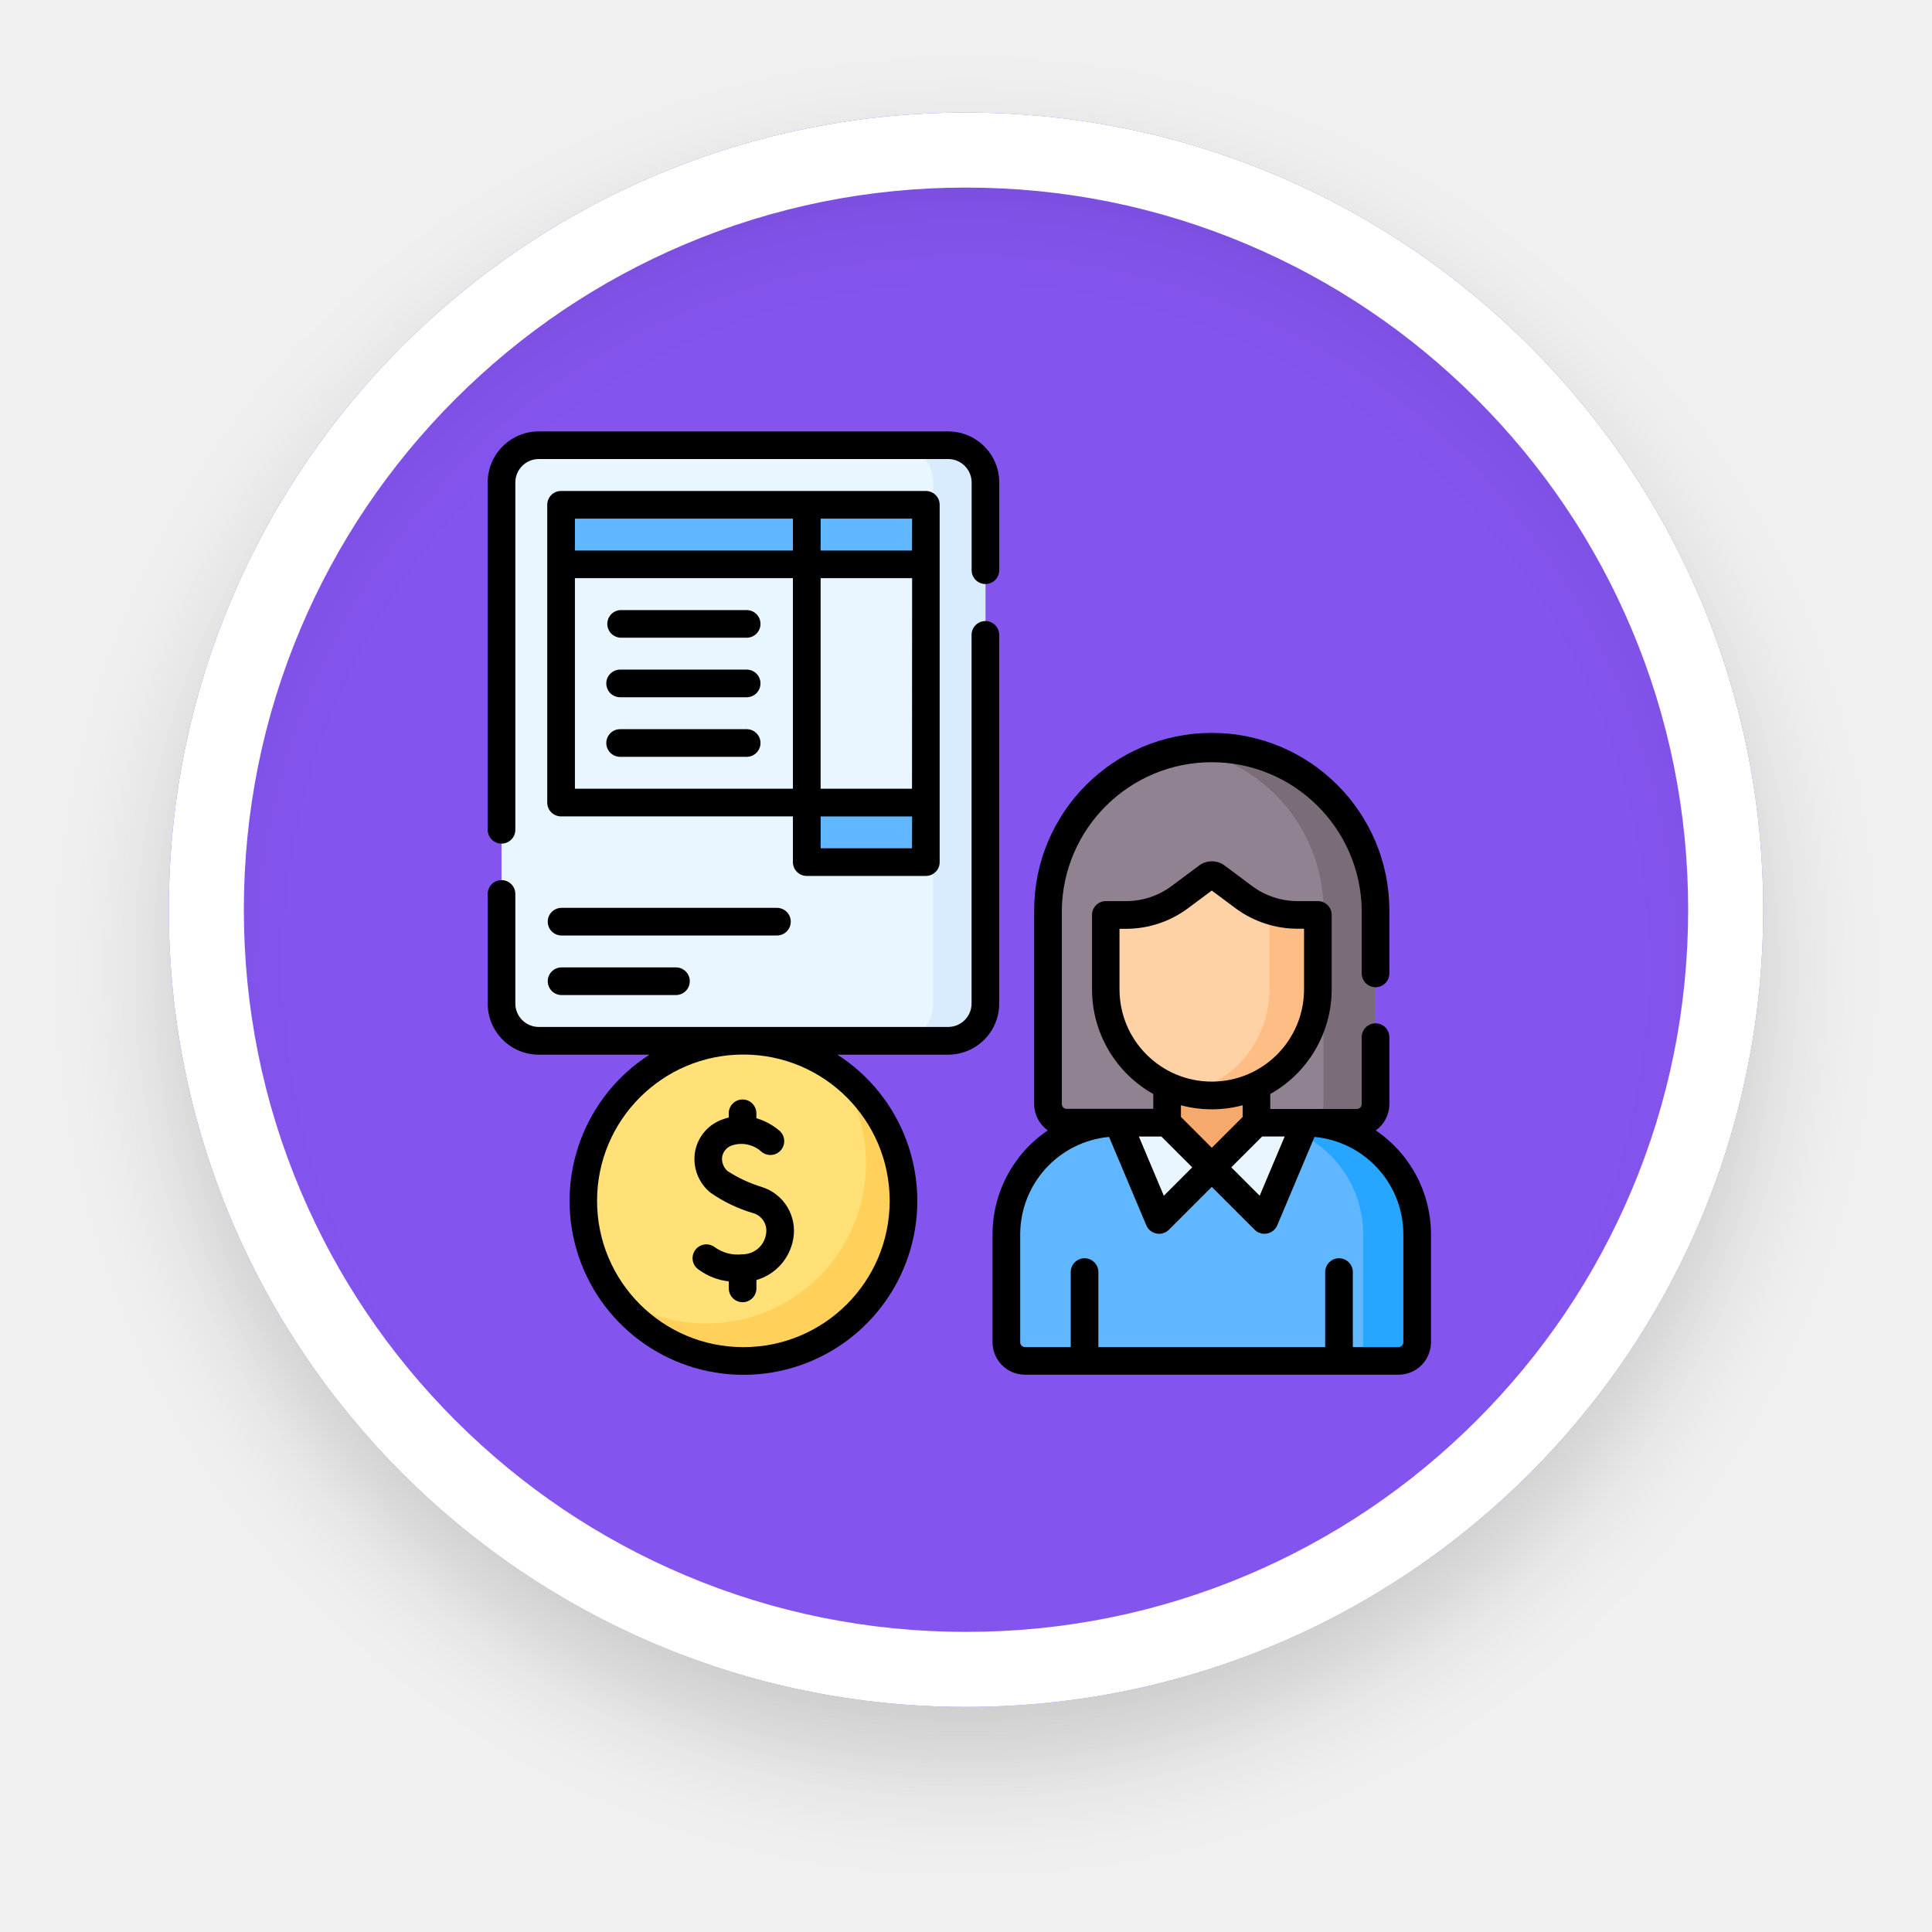
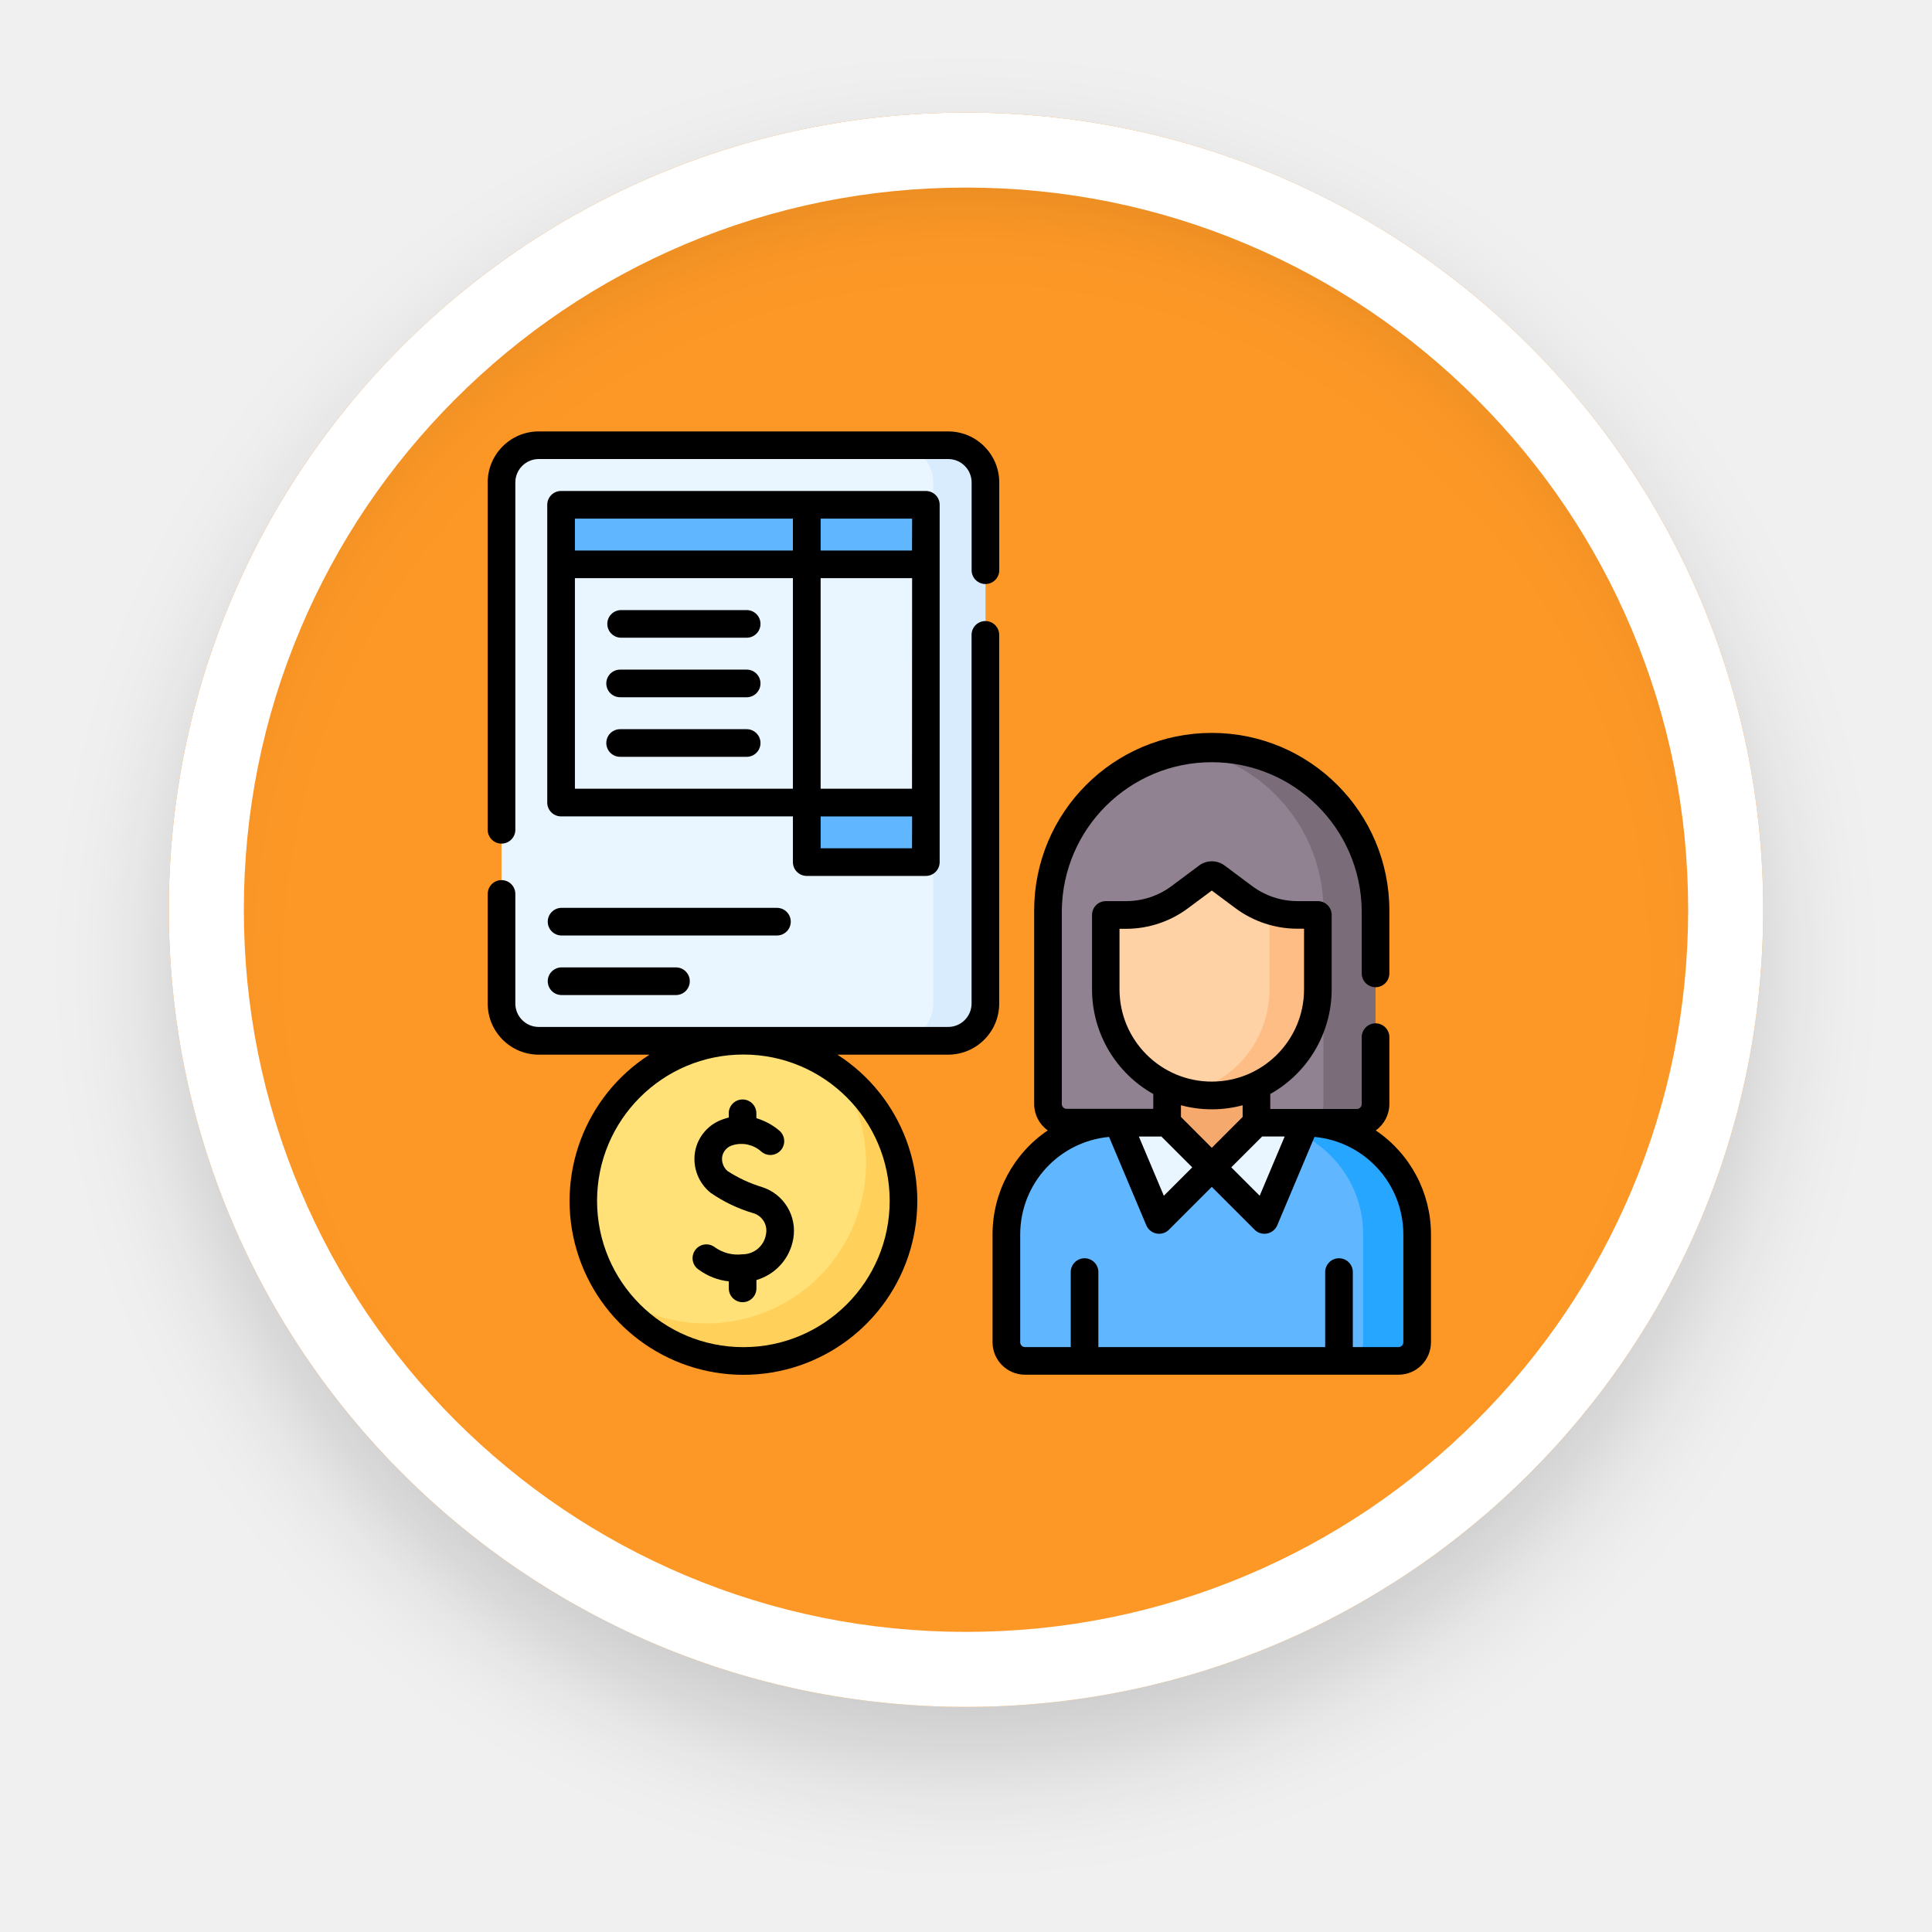
<svg xmlns="http://www.w3.org/2000/svg" width="103" height="103" viewBox="0 0 103 103">
  <defs>
-     <filter id="Trazado_903559" x="0" y="0" width="103" height="103" filterUnits="userSpaceOnUse">
+     <filter id="Path_903559" x="0" y="0" width="103" height="103" filterUnits="userSpaceOnUse">
      <feOffset dy="3" input="SourceAlpha" />
      <feGaussianBlur stdDeviation="3" result="blur" />
      <feFlood flood-opacity="0.161" />
      <feComposite operator="in" in2="blur" />
    </filter>
-     <filter id="Trazado_903559-2" x="0" y="0" width="103" height="103" filterUnits="userSpaceOnUse">
+     <filter id="Path_903559-2" x="0" y="0" width="103" height="103" filterUnits="userSpaceOnUse">
      <feOffset dy="3" input="SourceAlpha" />
      <feGaussianBlur stdDeviation="3" result="blur-2" />
      <feFlood flood-opacity="0.161" result="color" />
      <feComposite operator="out" in="SourceGraphic" in2="blur-2" />
      <feComposite operator="in" in="color" />
      <feComposite operator="in" in2="SourceGraphic" />
    </filter>
  </defs>
-   <g id="Grupo_1113393" data-name="Grupo 1113393" transform="translate(-696.051 -2279)">
+   <g id="Group_1113393" data-name="Group 1113393" transform="translate(-696.051 -2279)">
    <g data-type="innerShadowGroup">
-       <g transform="matrix(1, 0, 0, 1, 696.05, 2279)" filter="url(#Trazado_903559)">
-         <g id="Trazado_903559-3" data-name="Trazado 903559" transform="translate(9 6)" fill="#8454ee">
+       <g transform="matrix(1, 0, 0, 1, 696.05, 2279)" filter="url(#Path_903559)">
+         <g id="Path_903559-3" data-name="Path 903559" transform="translate(9 6)" fill="#fd9826">
          <path d="M 42.5 83 C 37.032 83 31.728 81.929 26.736 79.818 C 21.914 77.778 17.582 74.858 13.862 71.138 C 10.142 67.418 7.222 63.086 5.182 58.264 C 3.071 53.272 2 47.968 2 42.5 C 2 37.032 3.071 31.728 5.182 26.736 C 7.222 21.914 10.142 17.582 13.862 13.862 C 17.582 10.142 21.914 7.222 26.736 5.182 C 31.728 3.071 37.032 2 42.5 2 C 47.968 2 53.272 3.071 58.264 5.182 C 63.086 7.222 67.418 10.142 71.138 13.862 C 74.858 17.582 77.778 21.914 79.818 26.736 C 81.929 31.728 83 37.032 83 42.5 C 83 47.968 81.929 53.272 79.818 58.264 C 77.778 63.086 74.858 67.418 71.138 71.138 C 67.418 74.858 63.086 77.778 58.264 79.818 C 53.272 81.929 47.968 83 42.5 83 Z" stroke="none" />
          <path d="M 42.5 4 C 37.301 4 32.259 5.017 27.515 7.024 C 22.931 8.963 18.813 11.739 15.276 15.276 C 11.739 18.813 8.963 22.931 7.024 27.515 C 5.017 32.259 4 37.301 4 42.5 C 4 47.699 5.017 52.741 7.024 57.485 C 8.963 62.069 11.739 66.187 15.276 69.724 C 18.813 73.261 22.931 76.037 27.515 77.976 C 32.259 79.983 37.301 81 42.5 81 C 47.699 81 52.741 79.983 57.485 77.976 C 62.069 76.037 66.187 73.261 69.724 69.724 C 73.261 66.187 76.037 62.069 77.976 57.485 C 79.983 52.741 81 47.699 81 42.5 C 81 37.301 79.983 32.259 77.976 27.515 C 76.037 22.931 73.261 18.813 69.724 15.276 C 66.187 11.739 62.069 8.963 57.485 7.024 C 52.741 5.017 47.699 4 42.5 4 M 42.5 0 C 65.972 0 85 19.028 85 42.5 C 85 65.972 65.972 85 42.5 85 C 19.028 85 0 65.972 0 42.5 C 0 19.028 19.028 0 42.5 0 Z" stroke="none" fill="#fff" />
        </g>
      </g>
-       <g id="Trazado_903559-4" data-name="Trazado 903559" transform="translate(705.051 2285)" fill="#8454ee">
+       <g id="Path_903559-4" data-name="Path 903559" transform="translate(705.051 2285)" fill="#fd9826">
        <path d="M 42.5 83 C 37.032 83 31.728 81.929 26.736 79.818 C 21.914 77.778 17.582 74.858 13.862 71.138 C 10.142 67.418 7.222 63.086 5.182 58.264 C 3.071 53.272 2 47.968 2 42.5 C 2 37.032 3.071 31.728 5.182 26.736 C 7.222 21.914 10.142 17.582 13.862 13.862 C 17.582 10.142 21.914 7.222 26.736 5.182 C 31.728 3.071 37.032 2 42.5 2 C 47.968 2 53.272 3.071 58.264 5.182 C 63.086 7.222 67.418 10.142 71.138 13.862 C 74.858 17.582 77.778 21.914 79.818 26.736 C 81.929 31.728 83 37.032 83 42.5 C 83 47.968 81.929 53.272 79.818 58.264 C 77.778 63.086 74.858 67.418 71.138 71.138 C 67.418 74.858 63.086 77.778 58.264 79.818 C 53.272 81.929 47.968 83 42.5 83 Z" stroke="none" />
        <path d="M 42.5 4 C 37.301 4 32.259 5.017 27.515 7.024 C 22.931 8.963 18.813 11.739 15.276 15.276 C 11.739 18.813 8.963 22.931 7.024 27.515 C 5.017 32.259 4 37.301 4 42.5 C 4 47.699 5.017 52.741 7.024 57.485 C 8.963 62.069 11.739 66.187 15.276 69.724 C 18.813 73.261 22.931 76.037 27.515 77.976 C 32.259 79.983 37.301 81 42.5 81 C 47.699 81 52.741 79.983 57.485 77.976 C 62.069 76.037 66.187 73.261 69.724 69.724 C 73.261 66.187 76.037 62.069 77.976 57.485 C 79.983 52.741 81 47.699 81 42.5 C 81 37.301 79.983 32.259 77.976 27.515 C 76.037 22.931 73.261 18.813 69.724 15.276 C 66.187 11.739 62.069 8.963 57.485 7.024 C 52.741 5.017 47.699 4 42.5 4 M 42.5 0 C 65.972 0 85 19.028 85 42.5 C 85 65.972 65.972 85 42.5 85 C 19.028 85 0 65.972 0 42.5 C 0 19.028 19.028 0 42.5 0 Z" stroke="none" />
      </g>
-       <g transform="matrix(1, 0, 0, 1, 696.05, 2279)" filter="url(#Trazado_903559-2)">
-         <g id="Trazado_903559-5" data-name="Trazado 903559" transform="translate(9 6)" fill="#fff">
+       <g transform="matrix(1, 0, 0, 1, 696.05, 2279)" filter="url(#Path_903559-2)">
+         <g id="Path_903559-5" data-name="Path 903559" transform="translate(9 6)" fill="#fff">
          <path d="M 42.5 83 C 37.032 83 31.728 81.929 26.736 79.818 C 21.914 77.778 17.582 74.858 13.862 71.138 C 10.142 67.418 7.222 63.086 5.182 58.264 C 3.071 53.272 2 47.968 2 42.5 C 2 37.032 3.071 31.728 5.182 26.736 C 7.222 21.914 10.142 17.582 13.862 13.862 C 17.582 10.142 21.914 7.222 26.736 5.182 C 31.728 3.071 37.032 2 42.5 2 C 47.968 2 53.272 3.071 58.264 5.182 C 63.086 7.222 67.418 10.142 71.138 13.862 C 74.858 17.582 77.778 21.914 79.818 26.736 C 81.929 31.728 83 37.032 83 42.5 C 83 47.968 81.929 53.272 79.818 58.264 C 77.778 63.086 74.858 67.418 71.138 71.138 C 67.418 74.858 63.086 77.778 58.264 79.818 C 53.272 81.929 47.968 83 42.5 83 Z" stroke="none" />
          <path d="M 42.5 4 C 37.301 4 32.259 5.017 27.515 7.024 C 22.931 8.963 18.813 11.739 15.276 15.276 C 11.739 18.813 8.963 22.931 7.024 27.515 C 5.017 32.259 4 37.301 4 42.5 C 4 47.699 5.017 52.741 7.024 57.485 C 8.963 62.069 11.739 66.187 15.276 69.724 C 18.813 73.261 22.931 76.037 27.515 77.976 C 32.259 79.983 37.301 81 42.5 81 C 47.699 81 52.741 79.983 57.485 77.976 C 62.069 76.037 66.187 73.261 69.724 69.724 C 73.261 66.187 76.037 62.069 77.976 57.485 C 79.983 52.741 81 47.699 81 42.5 C 81 37.301 79.983 32.259 77.976 27.515 C 76.037 22.931 73.261 18.813 69.724 15.276 C 66.187 11.739 62.069 8.963 57.485 7.024 C 52.741 5.017 47.699 4 42.5 4 M 42.5 0 C 65.972 0 85 19.028 85 42.5 C 85 65.972 65.972 85 42.5 85 C 19.028 85 0 65.972 0 42.5 C 0 19.028 19.028 0 42.5 0 Z" stroke="none" />
        </g>
      </g>
-       <g id="Trazado_903559-6" data-name="Trazado 903559" transform="translate(705.051 2285)" fill="none">
+       <g id="Path_903559-6" data-name="Path 903559" transform="translate(705.051 2285)" fill="none">
        <path d="M 42.5 83 C 37.032 83 31.728 81.929 26.736 79.818 C 21.914 77.778 17.582 74.858 13.862 71.138 C 10.142 67.418 7.222 63.086 5.182 58.264 C 3.071 53.272 2 47.968 2 42.5 C 2 37.032 3.071 31.728 5.182 26.736 C 7.222 21.914 10.142 17.582 13.862 13.862 C 17.582 10.142 21.914 7.222 26.736 5.182 C 31.728 3.071 37.032 2 42.5 2 C 47.968 2 53.272 3.071 58.264 5.182 C 63.086 7.222 67.418 10.142 71.138 13.862 C 74.858 17.582 77.778 21.914 79.818 26.736 C 81.929 31.728 83 37.032 83 42.5 C 83 47.968 81.929 53.272 79.818 58.264 C 77.778 63.086 74.858 67.418 71.138 71.138 C 67.418 74.858 63.086 77.778 58.264 79.818 C 53.272 81.929 47.968 83 42.5 83 Z" stroke="none" />
        <path d="M 42.5 4 C 37.301 4 32.259 5.017 27.515 7.024 C 22.931 8.963 18.813 11.739 15.276 15.276 C 11.739 18.813 8.963 22.931 7.024 27.515 C 5.017 32.259 4 37.301 4 42.5 C 4 47.699 5.017 52.741 7.024 57.485 C 8.963 62.069 11.739 66.187 15.276 69.724 C 18.813 73.261 22.931 76.037 27.515 77.976 C 32.259 79.983 37.301 81 42.5 81 C 47.699 81 52.741 79.983 57.485 77.976 C 62.069 76.037 66.187 73.261 69.724 69.724 C 73.261 66.187 76.037 62.069 77.976 57.485 C 79.983 52.741 81 47.699 81 42.5 C 81 37.301 79.983 32.259 77.976 27.515 C 76.037 22.931 73.261 18.813 69.724 15.276 C 66.187 11.739 62.069 8.963 57.485 7.024 C 52.741 5.017 47.699 4 42.5 4 M 42.5 0 C 65.972 0 85 19.028 85 42.5 C 85 65.972 65.972 85 42.5 85 C 19.028 85 0 65.972 0 42.5 C 0 19.028 19.028 0 42.5 0 Z" stroke="none" fill="#fff" />
      </g>
    </g>
-     <g id="Grupo_1113392" data-name="Grupo 1113392" transform="translate(722.051 2302)">
-       <g id="Grupo_1113390" data-name="Grupo 1113390" transform="translate(0.737 0.737)">
-         <path id="Trazado_906625" data-name="Trazado 906625" d="M304.122,179.878V190.2a.992.992,0,0,0,.992.992h15.478a.992.992,0,0,0,.992-.992V179.878a8.731,8.731,0,0,0-17.463,0Z" transform="translate(-274.988 -155.073)" fill="#918291" />
-         <path id="Trazado_906626" data-name="Trazado 906626" d="M380.263,171.146a8.8,8.8,0,0,0-1.389.11,8.733,8.733,0,0,1,7.342,8.621V190.2a.992.992,0,0,1-.992.992H388a.992.992,0,0,0,.992-.992V179.877A8.731,8.731,0,0,0,380.263,171.146Z" transform="translate(-342.397 -155.073)" fill="#7a6d79" />
-         <path id="Trazado_906627" data-name="Trazado 906627" d="M31.313,39.25H9.484A1.984,1.984,0,0,1,7.5,37.266V9.484A1.984,1.984,0,0,1,9.484,7.5H31.313A1.984,1.984,0,0,1,33.3,9.484V37.266A1.984,1.984,0,0,1,31.313,39.25Z" transform="translate(-7.5 -7.5)" fill="#eaf6ff" />
-         <path id="Trazado_906628" data-name="Trazado 906628" d="M224.432,7.5h-2.778a1.984,1.984,0,0,1,1.984,1.984V37.266a1.984,1.984,0,0,1-1.984,1.984h2.778a1.984,1.984,0,0,0,1.984-1.984V9.484A1.984,1.984,0,0,0,224.432,7.5Z" transform="translate(-200.62 -7.5)" fill="#d8ecfe" />
-         <g id="Grupo_1113389" data-name="Grupo 1113389" transform="translate(3.175 3.175)">
-           <path id="Trazado_906629" data-name="Trazado 906629" d="M0,0H3.175V6.35H0Z" transform="translate(19.447) rotate(90)" fill="#60b7ff" />
-           <path id="Trazado_906630" data-name="Trazado 906630" d="M0,0H3.175V6.35H0Z" transform="translate(19.447 15.875) rotate(90)" fill="#60b7ff" />
-           <path id="Trazado_906631" data-name="Trazado 906631" d="M0,0H3.175V13.1H0Z" transform="translate(13.097 0) rotate(90)" fill="#60b7ff" />
-           <path id="Trazado_906632" data-name="Trazado 906632" d="M302.44,387.9H282.524a.992.992,0,0,1-.992-.992v-5.755a5.953,5.953,0,0,1,5.953-5.953h9.994a5.953,5.953,0,0,1,5.953,5.953v5.755A.992.992,0,0,1,302.44,387.9Z" transform="translate(-257.791 -342.258)" fill="#60b7ff" />
+     <g id="Group_1113392" data-name="Group 1113392" transform="translate(722.051 2302)">
+       <g id="Group_1113390" data-name="Group 1113390" transform="translate(0.737 0.737)">
+         <path id="Path_906625" data-name="Path 906625" d="M304.122,179.878V190.2a.992.992,0,0,0,.992.992h15.478a.992.992,0,0,0,.992-.992V179.878a8.731,8.731,0,0,0-17.463,0Z" transform="translate(-274.988 -155.073)" fill="#918291" />
+         <path id="Path_906626" data-name="Path 906626" d="M380.263,171.146a8.8,8.8,0,0,0-1.389.11,8.733,8.733,0,0,1,7.342,8.621V190.2a.992.992,0,0,1-.992.992H388a.992.992,0,0,0,.992-.992V179.877A8.731,8.731,0,0,0,380.263,171.146Z" transform="translate(-342.397 -155.073)" fill="#7a6d79" />
+         <path id="Path_906627" data-name="Path 906627" d="M31.313,39.25H9.484A1.984,1.984,0,0,1,7.5,37.266V9.484A1.984,1.984,0,0,1,9.484,7.5H31.313A1.984,1.984,0,0,1,33.3,9.484V37.266A1.984,1.984,0,0,1,31.313,39.25Z" transform="translate(-7.5 -7.5)" fill="#eaf6ff" />
+         <path id="Path_906628" data-name="Path 906628" d="M224.432,7.5h-2.778a1.984,1.984,0,0,1,1.984,1.984V37.266a1.984,1.984,0,0,1-1.984,1.984h2.778a1.984,1.984,0,0,0,1.984-1.984V9.484A1.984,1.984,0,0,0,224.432,7.5Z" transform="translate(-200.62 -7.5)" fill="#d8ecfe" />
+         <g id="Group_1113389" data-name="Group 1113389" transform="translate(3.175 3.175)">
+           <path id="Path_906629" data-name="Path 906629" d="M0,0H3.175V6.35H0Z" transform="translate(19.447) rotate(90)" fill="#60b7ff" />
+           <path id="Path_906630" data-name="Path 906630" d="M0,0H3.175V6.35H0Z" transform="translate(19.447 15.875) rotate(90)" fill="#60b7ff" />
+           <path id="Path_906631" data-name="Path 906631" d="M0,0H3.175V13.1H0Z" transform="translate(13.097 0) rotate(90)" fill="#60b7ff" />
+           <path id="Path_906632" data-name="Path 906632" d="M302.44,387.9H282.524a.992.992,0,0,1-.992-.992v-5.755a5.953,5.953,0,0,1,5.953-5.953h9.994a5.953,5.953,0,0,1,5.953,5.953v5.755A.992.992,0,0,1,302.44,387.9Z" transform="translate(-257.791 -342.258)" fill="#60b7ff" />
        </g>
-         <path id="Trazado_906633" data-name="Trazado 906633" d="M417.472,375.2h-2.877a5.953,5.953,0,0,1,5.953,5.953v5.755a.992.992,0,0,1-.992.992h2.877a.992.992,0,0,0,.992-.992v-5.755a5.953,5.953,0,0,0-5.953-5.953Z" transform="translate(-374.61 -339.083)" fill="#26a6fe" />
-         <path id="Trazado_906634" data-name="Trazado 906634" d="M368.772,345.581v2.909l2.381,2.381,2.381-2.381v-2.909Z" transform="translate(-333.288 -312.374)" fill="#f6a96c" />
-         <path id="Trazado_906635" data-name="Trazado 906635" d="M345.647,243.013a4.763,4.763,0,0,1-2.844-.943l-1.474-1.1a.4.4,0,0,0-.474,0l-1.474,1.1a4.762,4.762,0,0,1-2.844.943h-1.1v3.969a5.655,5.655,0,1,0,11.311,0v-3.969Z" transform="translate(-303.227 -217.97)" fill="#fed2a4" />
-         <path id="Trazado_906636" data-name="Trazado 906636" d="M385.73,260.3a4.764,4.764,0,0,1-1.479-.236v4.2a5.657,5.657,0,0,1-4.366,5.506,5.654,5.654,0,0,0,6.945-5.506V260.3h-1.1Z" transform="translate(-343.309 -235.253)" fill="#ffbd86" />
-         <path id="Trazado_906637" data-name="Trazado 906637" d="M395.4,375.2h2.616l-2.188,5.19-2.809-2.809Z" transform="translate(-355.15 -339.083)" fill="#eaf6ff" />
-         <path id="Trazado_906638" data-name="Trazado 906638" d="M344.758,375.2h-2.616l2.188,5.19,2.809-2.809Z" transform="translate(-309.273 -339.083)" fill="#eaf6ff" />
-         <circle id="Elipse_12922" data-name="Elipse 12922" cx="8.533" cy="8.533" r="8.533" transform="translate(4.366 31.75)" fill="#ffe177" />
-         <path id="Trazado_906639" data-name="Trazado 906639" d="M79.923,346.832a8.53,8.53,0,0,1-11.9,11.9,8.531,8.531,0,1,0,11.9-11.9Z" transform="translate(-62.082 -313.503)" fill="#ffd15b" />
+         <path id="Path_906633" data-name="Path 906633" d="M417.472,375.2h-2.877a5.953,5.953,0,0,1,5.953,5.953v5.755a.992.992,0,0,1-.992.992h2.877a.992.992,0,0,0,.992-.992v-5.755a5.953,5.953,0,0,0-5.953-5.953Z" transform="translate(-374.61 -339.083)" fill="#26a6fe" />
+         <path id="Path_906634" data-name="Path 906634" d="M368.772,345.581v2.909l2.381,2.381,2.381-2.381v-2.909Z" transform="translate(-333.288 -312.374)" fill="#f6a96c" />
+         <path id="Path_906635" data-name="Path 906635" d="M345.647,243.013a4.763,4.763,0,0,1-2.844-.943l-1.474-1.1a.4.4,0,0,0-.474,0l-1.474,1.1a4.762,4.762,0,0,1-2.844.943h-1.1v3.969a5.655,5.655,0,1,0,11.311,0v-3.969Z" transform="translate(-303.227 -217.97)" fill="#fed2a4" />
+         <path id="Path_906636" data-name="Path 906636" d="M385.73,260.3a4.764,4.764,0,0,1-1.479-.236v4.2a5.657,5.657,0,0,1-4.366,5.506,5.654,5.654,0,0,0,6.945-5.506V260.3h-1.1Z" transform="translate(-343.309 -235.253)" fill="#ffbd86" />
+         <path id="Path_906637" data-name="Path 906637" d="M395.4,375.2h2.616l-2.188,5.19-2.809-2.809Z" transform="translate(-355.15 -339.083)" fill="#eaf6ff" />
+         <path id="Path_906638" data-name="Path 906638" d="M344.758,375.2h-2.616l2.188,5.19,2.809-2.809Z" transform="translate(-309.273 -339.083)" fill="#eaf6ff" />
+         <circle id="Ellipse_12922" data-name="Ellipse 12922" cx="8.533" cy="8.533" r="8.533" transform="translate(4.366 31.75)" fill="#ffe177" />
+         <path id="Path_906639" data-name="Path 906639" d="M79.923,346.832a8.53,8.53,0,0,1-11.9,11.9,8.531,8.531,0,1,0,11.9-11.9Z" transform="translate(-62.082 -313.503)" fill="#ffd15b" />
      </g>
-       <g id="Grupo_1113391" data-name="Grupo 1113391" transform="translate(0)">
-         <path id="Trazado_906640" data-name="Trazado 906640" d="M46.159,52.848h6.35a.737.737,0,0,0,.737-.737V33.062a.737.737,0,0,0-.737-.737H33.062a.737.737,0,0,0-.737.737V48.937a.737.737,0,0,0,.737.737h12.36v2.438A.737.737,0,0,0,46.159,52.848ZM51.772,48.2H46.9V36.973h4.877Zm0,3.175H46.9v-1.7h4.877Zm0-15.875H46.9V33.8h4.877Zm-6.35-1.7v1.7H33.8V33.8ZM33.8,36.973H45.422V48.2H33.8Z" transform="translate(-29.15 -29.15)" />
-         <path id="Trazado_906641" data-name="Trazado 906641" d="M72.134,129.3H65.387a.737.737,0,1,0,0,1.473h6.747a.737.737,0,0,0,0-1.473Z" transform="translate(-58.3 -116.601)" />
-         <path id="Trazado_906642" data-name="Trazado 906642" d="M65.387,98.449h6.747a.737.737,0,0,0,0-1.473H65.387a.737.737,0,0,0,0,1.473Z" transform="translate(-58.3 -87.451)" />
-         <path id="Trazado_906643" data-name="Trazado 906643" d="M72.134,161.626H65.387a.737.737,0,1,0,0,1.473h6.747a.737.737,0,0,0,0-1.473Z" transform="translate(-58.3 -145.751)" />
-         <path id="Trazado_906644" data-name="Trazado 906644" d="M.737,21.975a.737.737,0,0,0,.737-.737V2.721A1.249,1.249,0,0,1,2.721,1.473H24.549A1.249,1.249,0,0,1,25.8,2.721V7.426a.737.737,0,0,0,1.473,0V2.721A2.724,2.724,0,0,0,24.549,0H2.721A2.724,2.724,0,0,0,0,2.721V21.238a.737.737,0,0,0,.737.737Z" transform="translate(0)" />
-         <path id="Trazado_906645" data-name="Trazado 906645" d="M27.27,103.947a.737.737,0,1,0-1.473,0v19.628a1.249,1.249,0,0,1-1.247,1.247H2.721a1.249,1.249,0,0,1-1.247-1.247v-5.817a.737.737,0,1,0-1.473,0v5.817A2.724,2.724,0,0,0,2.721,126.3H8.626a9.269,9.269,0,1,0,10.018,0h5.905a2.724,2.724,0,0,0,2.721-2.721V103.947Zm-5.839,30.146a7.8,7.8,0,1,1-7.8-7.8A7.8,7.8,0,0,1,21.431,134.092Z" transform="translate(0 -93.073)" />
-         <path id="Trazado_906646" data-name="Trazado 906646" d="M45.308,259.339a.737.737,0,0,0-.737-.737H33.062a.737.737,0,0,0,0,1.473H44.571A.737.737,0,0,0,45.308,259.339Z" transform="translate(-29.15 -233.202)" />
-         <path id="Trazado_906647" data-name="Trazado 906647" d="M33.062,290.927a.737.737,0,0,0,0,1.473h6.152a.737.737,0,0,0,0-1.473Z" transform="translate(-29.15 -262.352)" />
-         <path id="Trazado_906648" data-name="Trazado 906648" d="M294.461,184.842a1.726,1.726,0,0,0,.725-1.4v-3.546a.737.737,0,1,0-1.473,0v3.546a.256.256,0,0,1-.255.255h-4.621V182.9a6.4,6.4,0,0,0,3.274-5.577v-3.969a.737.737,0,0,0-.737-.737h-1.1a4.052,4.052,0,0,1-2.4-.8l-1.474-1.1a1.141,1.141,0,0,0-1.354,0l-1.474,1.1a4.052,4.052,0,0,1-2.4.8h-1.1a.737.737,0,0,0-.737.737v3.969A6.4,6.4,0,0,0,282.6,182.9v.791h-4.621a.256.256,0,0,1-.255-.255V173.117a7.995,7.995,0,0,1,15.989,0v3.326a.737.737,0,1,0,1.473,0v-3.326a9.468,9.468,0,0,0-18.936,0v10.319a1.726,1.726,0,0,0,.725,1.405,6.688,6.688,0,0,0-2.944,5.54v5.755a1.731,1.731,0,0,0,1.729,1.729h19.916a1.731,1.731,0,0,0,1.729-1.729v-5.755A6.688,6.688,0,0,0,294.461,184.842Zm-6.056.324h1.2l-1.332,3.158-1.514-1.514Zm-7.605-7.841v-3.232h.364A5.534,5.534,0,0,0,284.448,173l1.271-.946,1.271.946a5.535,5.535,0,0,0,3.284,1.088h.364v3.232a4.919,4.919,0,1,1-9.838,0Zm4.919,6.392a6.379,6.379,0,0,0,1.645-.216v.623l-1.644,1.644-1.645-1.645V183.5A6.378,6.378,0,0,0,285.719,183.716Zm-2.687,1.449,1.645,1.645-1.514,1.514-1.331-3.158Zm12.9,10.971a.256.256,0,0,1-.256.256h-2.438v-4.026a.737.737,0,0,0-1.473,0v4.026H279.673v-4.026a.737.737,0,0,0-1.473,0v4.026h-2.438a.256.256,0,0,1-.256-.256v-5.755a5.223,5.223,0,0,1,4.737-5.194l1.988,4.717a.742.742,0,0,0,1.2.235l2.288-2.288,2.288,2.288a.742.742,0,0,0,1.2-.235l1.988-4.717a5.223,5.223,0,0,1,4.737,5.194Z" transform="translate(-247.116 -147.576)" />
-         <path id="Trazado_906649" data-name="Trazado 906649" d="M113.328,363.592v.2c-.088.022-.177.049-.267.081a2.243,2.243,0,0,0-1.533,1.76,2.316,2.316,0,0,0,.828,2.169,7.858,7.858,0,0,0,2.256,1.084.967.967,0,0,1,.7,1.134,1.262,1.262,0,0,1-1.252,1.064,2.089,2.089,0,0,1-1.5-.394.737.737,0,1,0-.806,1.233,3.307,3.307,0,0,0,1.576.605v.347a.737.737,0,1,0,1.473,0v-.419a2.774,2.774,0,0,0,1.963-2.193A2.445,2.445,0,0,0,115.1,367.5a7.23,7.23,0,0,1-1.838-.854.859.859,0,0,1-.283-.775.784.784,0,0,1,.577-.608,1.59,1.59,0,0,1,1.491.332.737.737,0,0,0,1-1.084,3.374,3.374,0,0,0-1.247-.682v-.235a.737.737,0,1,0-1.473,0Z" transform="translate(-100.476 -327.215)" />
+       <g id="Group_1113391" data-name="Group 1113391" transform="translate(0)">
+         <path id="Path_906640" data-name="Path 906640" d="M46.159,52.848h6.35a.737.737,0,0,0,.737-.737V33.062a.737.737,0,0,0-.737-.737H33.062a.737.737,0,0,0-.737.737V48.937a.737.737,0,0,0,.737.737h12.36v2.438A.737.737,0,0,0,46.159,52.848ZM51.772,48.2H46.9V36.973h4.877Zm0,3.175H46.9v-1.7h4.877Zm0-15.875H46.9V33.8h4.877Zm-6.35-1.7v1.7H33.8V33.8ZM33.8,36.973H45.422V48.2H33.8Z" transform="translate(-29.15 -29.15)" />
+         <path id="Path_906641" data-name="Path 906641" d="M72.134,129.3H65.387a.737.737,0,1,0,0,1.473h6.747a.737.737,0,0,0,0-1.473Z" transform="translate(-58.3 -116.601)" />
+         <path id="Path_906642" data-name="Path 906642" d="M65.387,98.449h6.747a.737.737,0,0,0,0-1.473H65.387a.737.737,0,0,0,0,1.473Z" transform="translate(-58.3 -87.451)" />
+         <path id="Path_906643" data-name="Path 906643" d="M72.134,161.626H65.387a.737.737,0,1,0,0,1.473h6.747a.737.737,0,0,0,0-1.473Z" transform="translate(-58.3 -145.751)" />
+         <path id="Path_906644" data-name="Path 906644" d="M.737,21.975a.737.737,0,0,0,.737-.737V2.721A1.249,1.249,0,0,1,2.721,1.473H24.549A1.249,1.249,0,0,1,25.8,2.721V7.426a.737.737,0,0,0,1.473,0V2.721A2.724,2.724,0,0,0,24.549,0H2.721A2.724,2.724,0,0,0,0,2.721V21.238a.737.737,0,0,0,.737.737Z" transform="translate(0)" />
+         <path id="Path_906645" data-name="Path 906645" d="M27.27,103.947a.737.737,0,1,0-1.473,0v19.628a1.249,1.249,0,0,1-1.247,1.247H2.721a1.249,1.249,0,0,1-1.247-1.247v-5.817a.737.737,0,1,0-1.473,0v5.817A2.724,2.724,0,0,0,2.721,126.3H8.626a9.269,9.269,0,1,0,10.018,0h5.905a2.724,2.724,0,0,0,2.721-2.721V103.947Zm-5.839,30.146a7.8,7.8,0,1,1-7.8-7.8A7.8,7.8,0,0,1,21.431,134.092Z" transform="translate(0 -93.073)" />
+         <path id="Path_906646" data-name="Path 906646" d="M45.308,259.339a.737.737,0,0,0-.737-.737H33.062a.737.737,0,0,0,0,1.473H44.571A.737.737,0,0,0,45.308,259.339Z" transform="translate(-29.15 -233.202)" />
+         <path id="Path_906647" data-name="Path 906647" d="M33.062,290.927a.737.737,0,0,0,0,1.473h6.152a.737.737,0,0,0,0-1.473Z" transform="translate(-29.15 -262.352)" />
+         <path id="Path_906648" data-name="Path 906648" d="M294.461,184.842a1.726,1.726,0,0,0,.725-1.4v-3.546a.737.737,0,1,0-1.473,0v3.546a.256.256,0,0,1-.255.255h-4.621V182.9a6.4,6.4,0,0,0,3.274-5.577v-3.969a.737.737,0,0,0-.737-.737h-1.1a4.052,4.052,0,0,1-2.4-.8l-1.474-1.1a1.141,1.141,0,0,0-1.354,0l-1.474,1.1a4.052,4.052,0,0,1-2.4.8h-1.1a.737.737,0,0,0-.737.737v3.969A6.4,6.4,0,0,0,282.6,182.9v.791h-4.621a.256.256,0,0,1-.255-.255V173.117a7.995,7.995,0,0,1,15.989,0v3.326a.737.737,0,1,0,1.473,0v-3.326a9.468,9.468,0,0,0-18.936,0v10.319a1.726,1.726,0,0,0,.725,1.405,6.688,6.688,0,0,0-2.944,5.54v5.755a1.731,1.731,0,0,0,1.729,1.729h19.916a1.731,1.731,0,0,0,1.729-1.729v-5.755A6.688,6.688,0,0,0,294.461,184.842Zm-6.056.324h1.2l-1.332,3.158-1.514-1.514Zm-7.605-7.841v-3.232h.364A5.534,5.534,0,0,0,284.448,173l1.271-.946,1.271.946a5.535,5.535,0,0,0,3.284,1.088h.364v3.232a4.919,4.919,0,1,1-9.838,0Zm4.919,6.392a6.379,6.379,0,0,0,1.645-.216v.623l-1.644,1.644-1.645-1.645V183.5A6.378,6.378,0,0,0,285.719,183.716Zm-2.687,1.449,1.645,1.645-1.514,1.514-1.331-3.158Zm12.9,10.971a.256.256,0,0,1-.256.256h-2.438v-4.026a.737.737,0,0,0-1.473,0v4.026H279.673v-4.026a.737.737,0,0,0-1.473,0v4.026h-2.438a.256.256,0,0,1-.256-.256v-5.755a5.223,5.223,0,0,1,4.737-5.194l1.988,4.717a.742.742,0,0,0,1.2.235l2.288-2.288,2.288,2.288a.742.742,0,0,0,1.2-.235l1.988-4.717a5.223,5.223,0,0,1,4.737,5.194Z" transform="translate(-247.116 -147.576)" />
+         <path id="Path_906649" data-name="Path 906649" d="M113.328,363.592v.2c-.088.022-.177.049-.267.081a2.243,2.243,0,0,0-1.533,1.76,2.316,2.316,0,0,0,.828,2.169,7.858,7.858,0,0,0,2.256,1.084.967.967,0,0,1,.7,1.134,1.262,1.262,0,0,1-1.252,1.064,2.089,2.089,0,0,1-1.5-.394.737.737,0,1,0-.806,1.233,3.307,3.307,0,0,0,1.576.605v.347a.737.737,0,1,0,1.473,0v-.419a2.774,2.774,0,0,0,1.963-2.193A2.445,2.445,0,0,0,115.1,367.5a7.23,7.23,0,0,1-1.838-.854.859.859,0,0,1-.283-.775.784.784,0,0,1,.577-.608,1.59,1.59,0,0,1,1.491.332.737.737,0,0,0,1-1.084,3.374,3.374,0,0,0-1.247-.682v-.235a.737.737,0,1,0-1.473,0Z" transform="translate(-100.476 -327.215)" />
      </g>
    </g>
  </g>
</svg>
